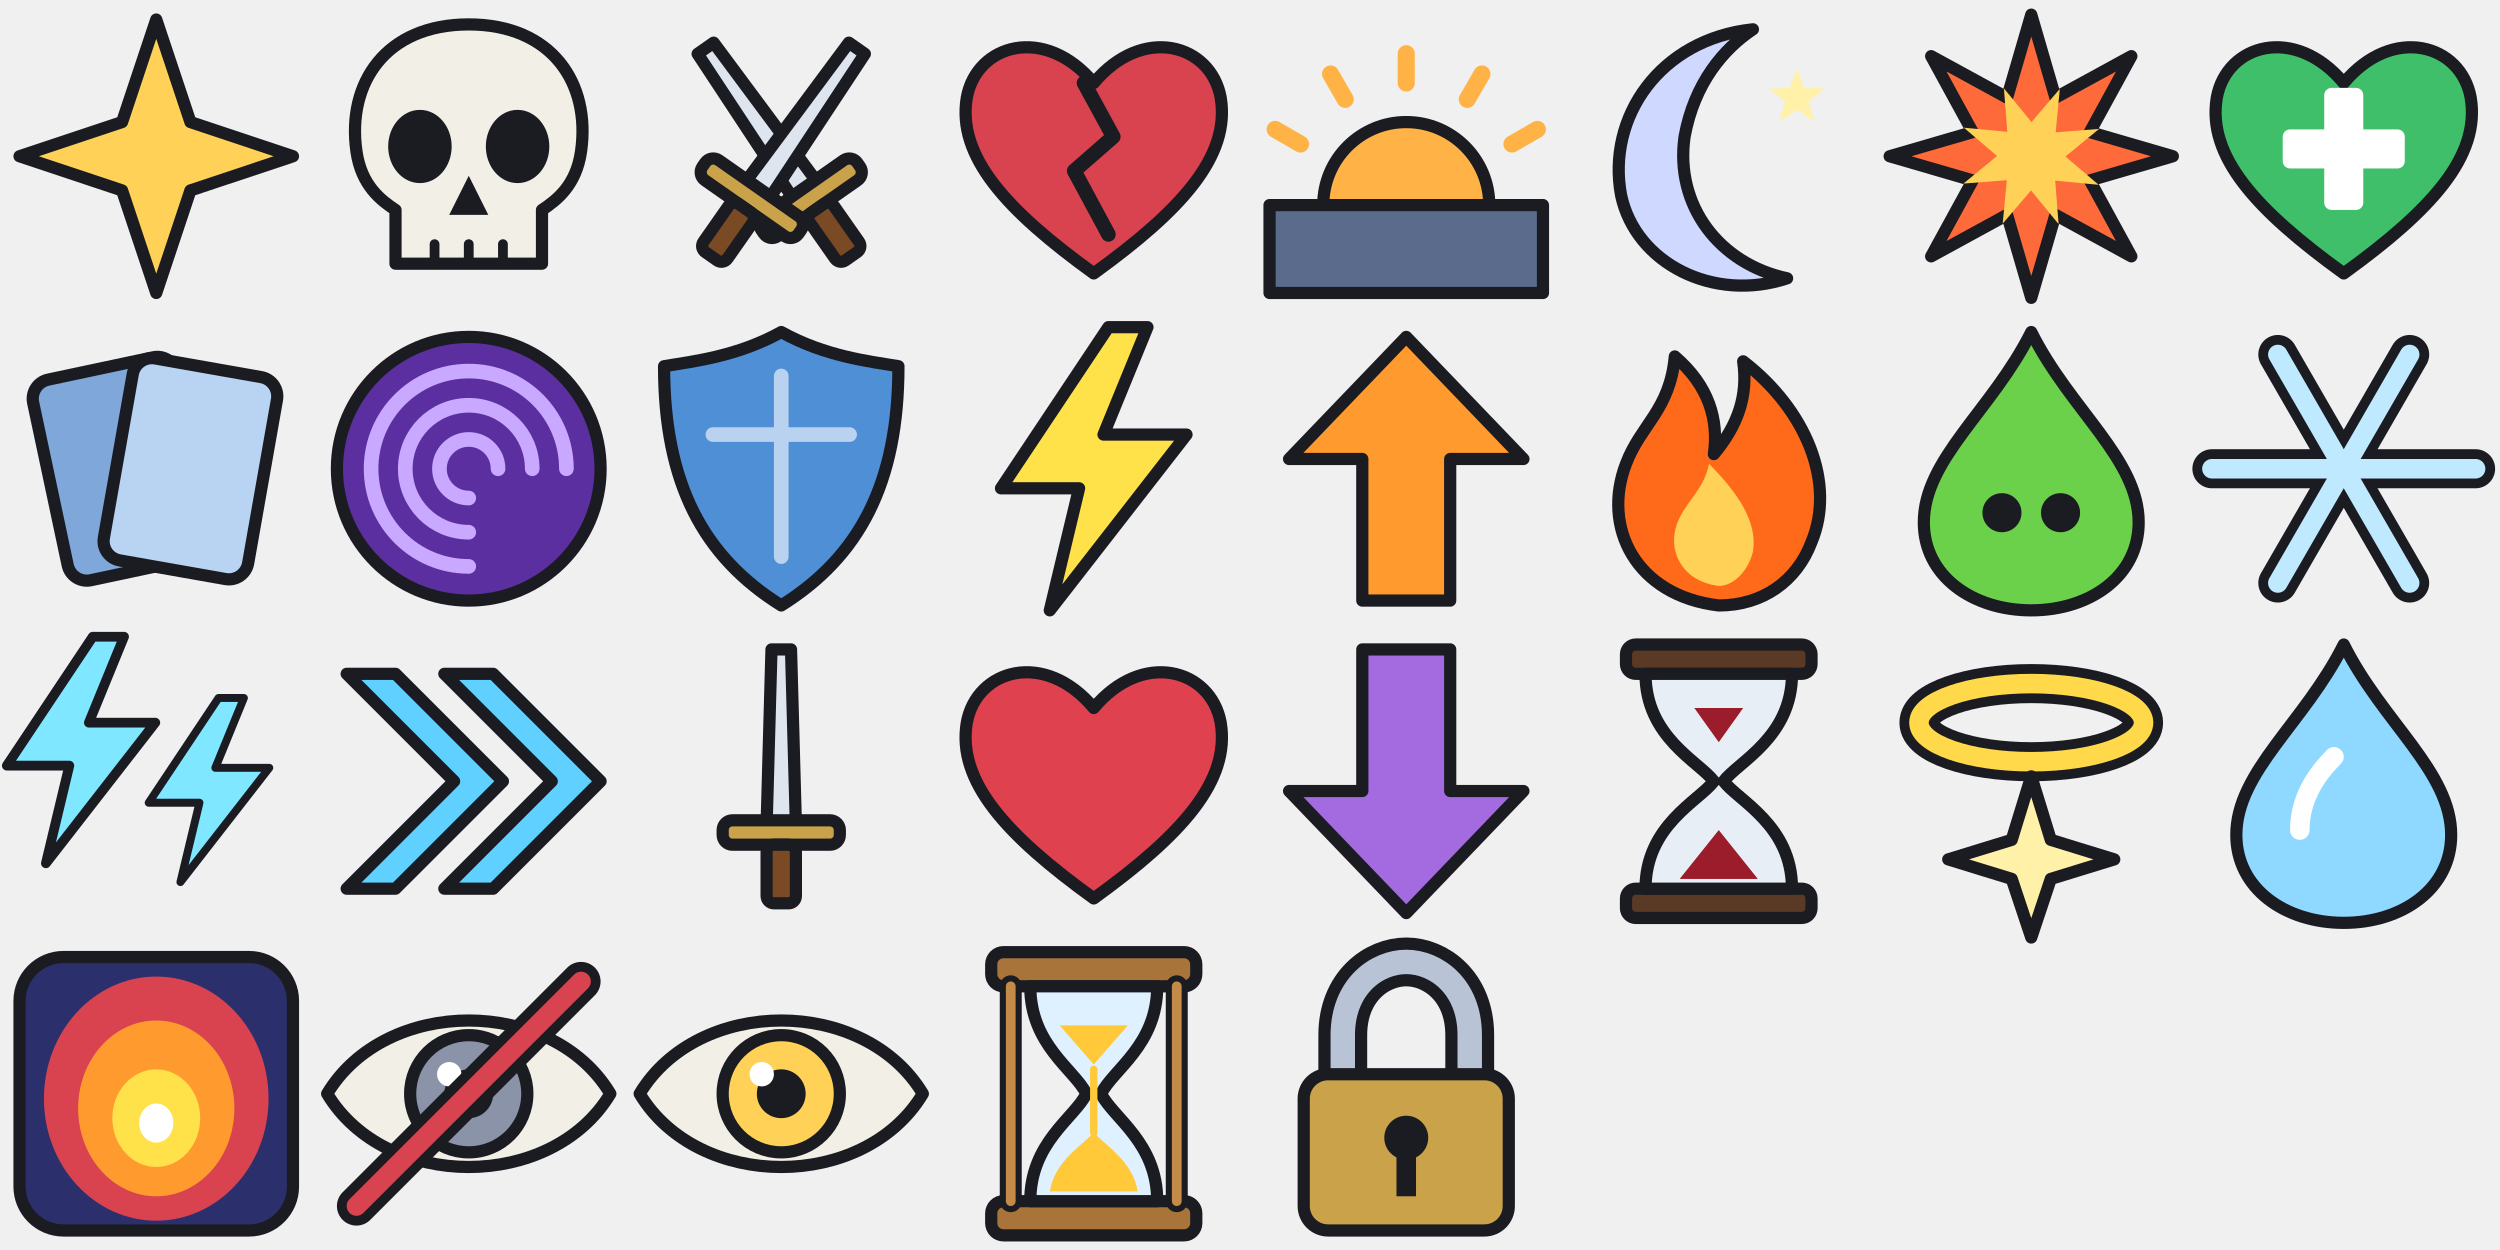
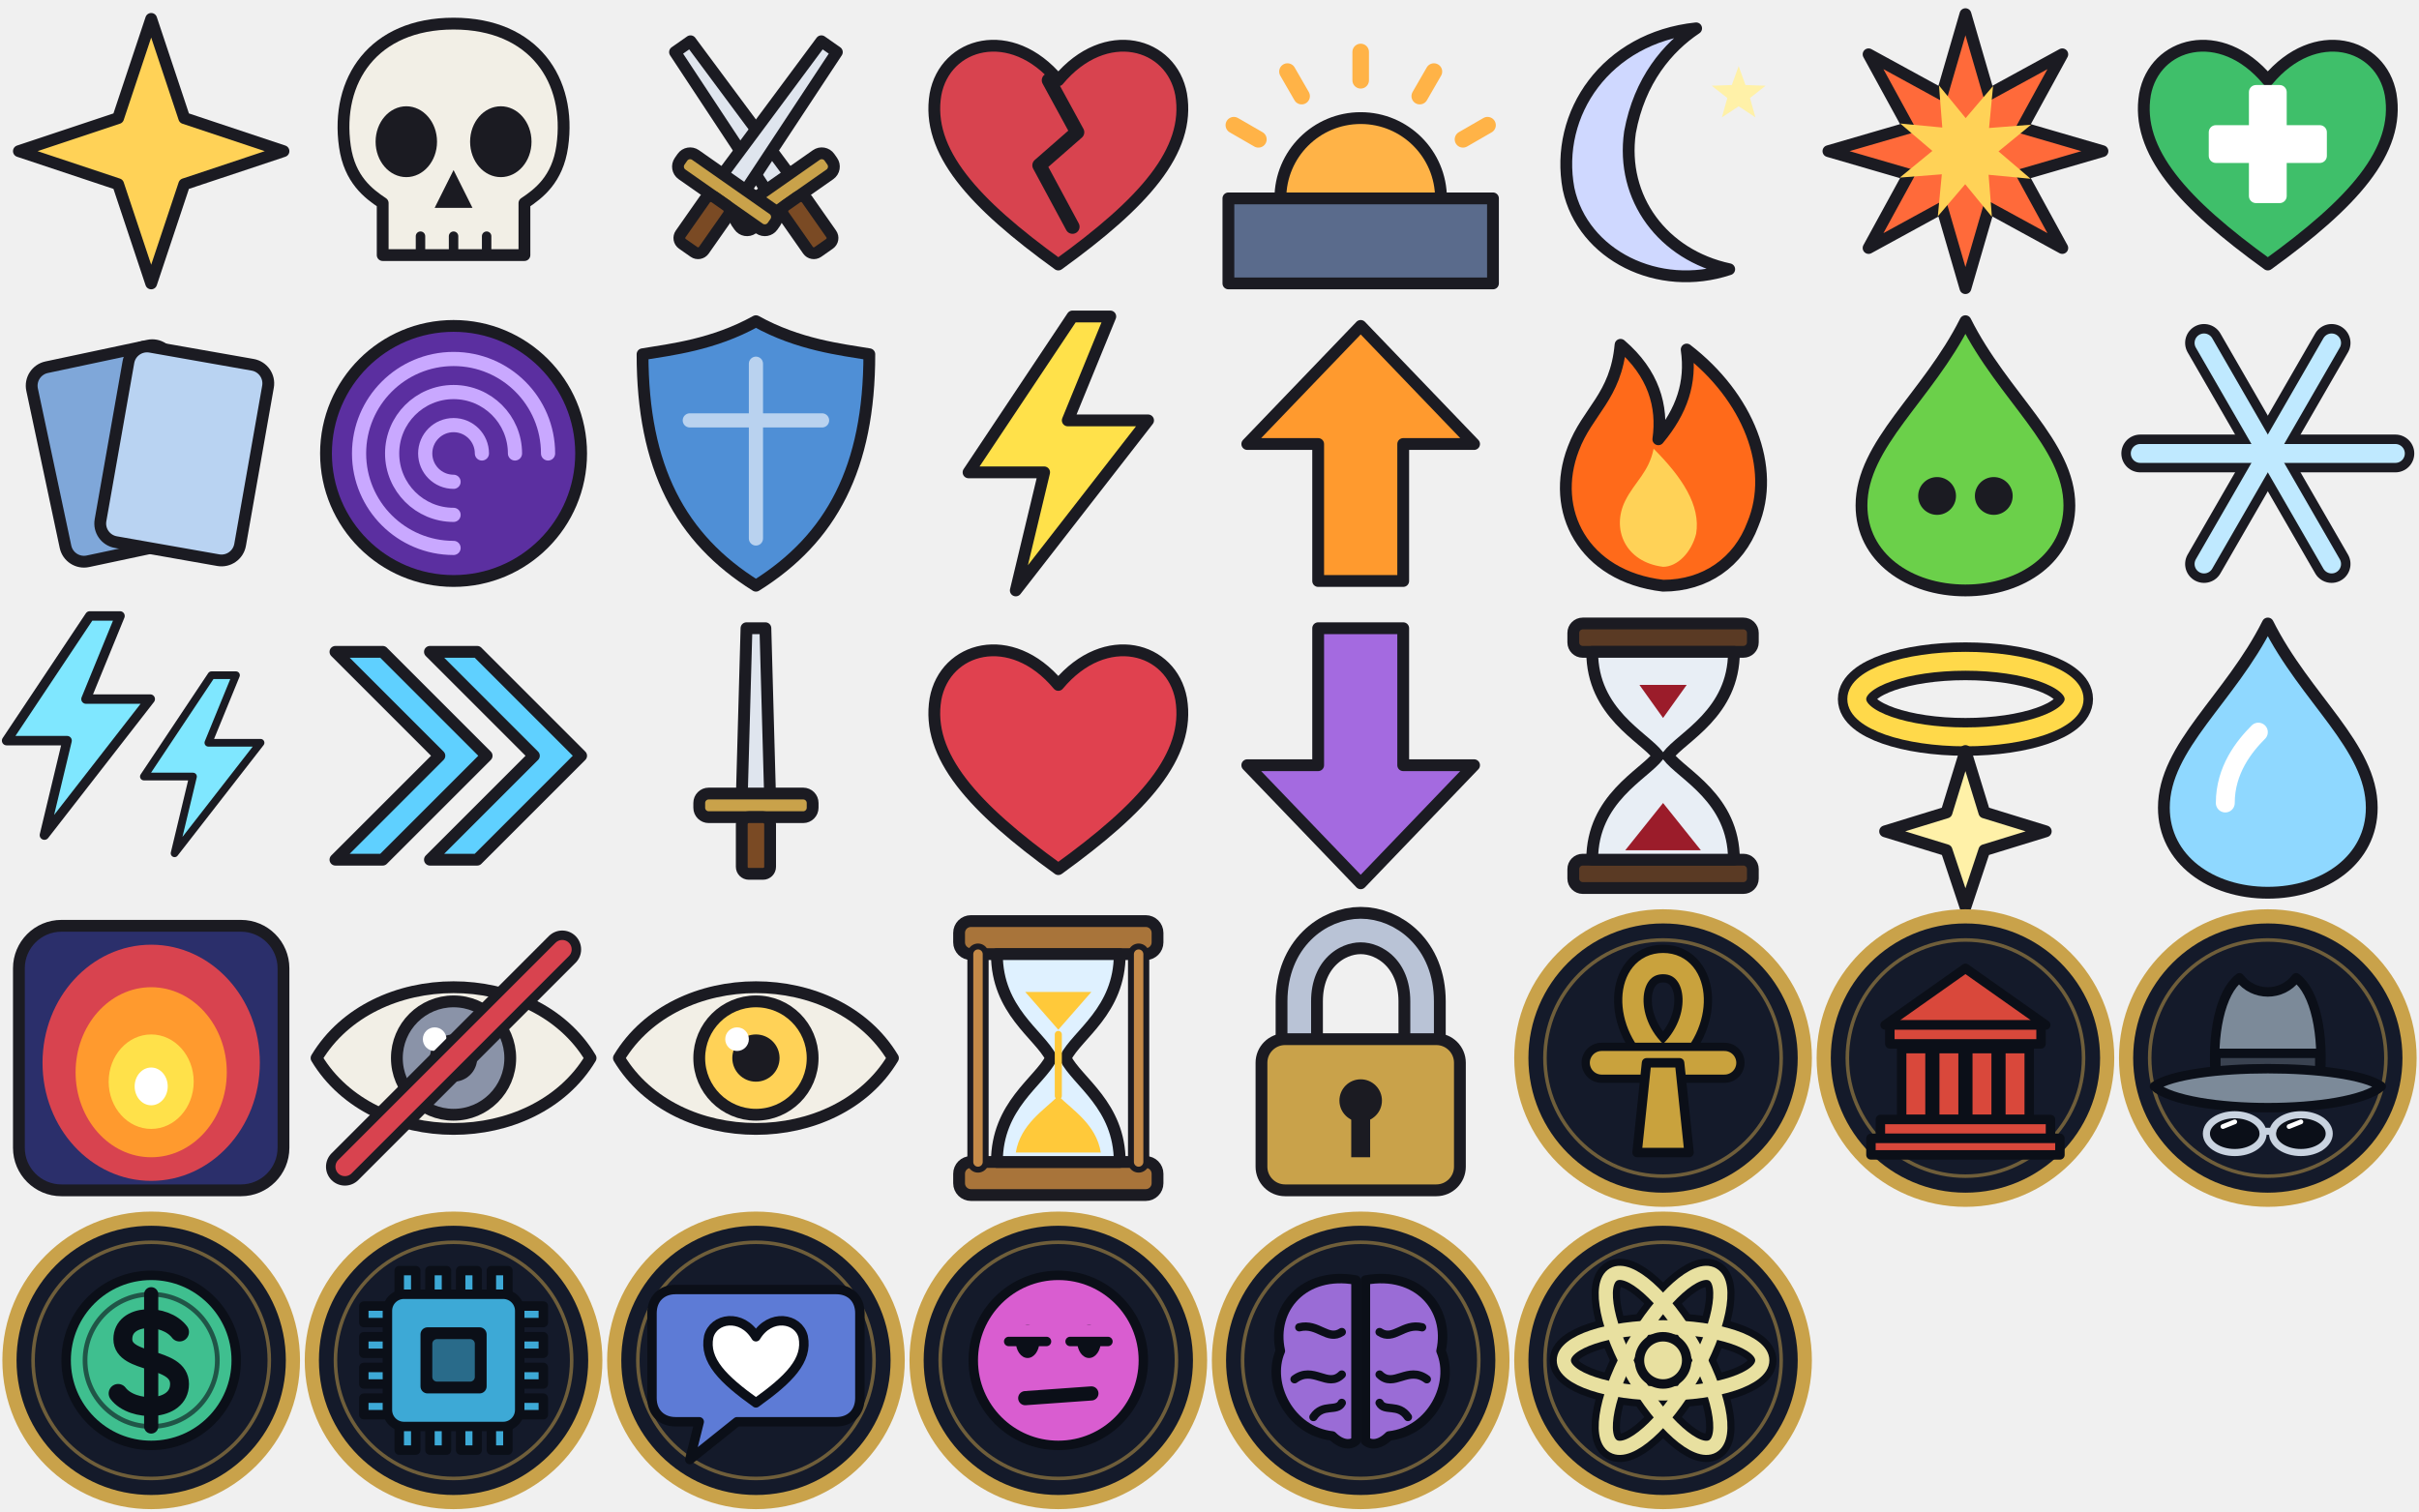
- <svg xmlns="http://www.w3.org/2000/svg" viewBox="0 0 1024 512" width="1024" height="512">
+ <svg xmlns="http://www.w3.org/2000/svg" viewBox="0 0 1024 640" width="1024" height="640">
  <g id="enter" transform="translate(0 0)">
    <polygon points="64.0,8.0 78.0,50.0 120.0,64.0 78.0,78.0 64.0,120.0 50.0,78.0 8.0,64.0 50.0,50.0" fill="#ffd257" stroke="#1b1b22" stroke-width="5" stroke-linejoin="round" />
  </g>
  <g id="death" transform="translate(128 0)">
    <path d="M64 10 C 30 10 14 34 18 62 C 20 76 28 82 34 86 L 34 108 L 94 108 L 94 86 C 100 82 108 76 110 62 C 114 34 98 10 64 10 Z" fill="#f2efe6" stroke="#1b1b22" stroke-width="5" stroke-linejoin="round" />
    <ellipse cx="44.0" cy="60.0" rx="13.0" ry="15.0" fill="#1b1b22" />
    <ellipse cx="84.0" cy="60.0" rx="13.0" ry="15.0" fill="#1b1b22" />
    <polygon points="64.0,72.0 56.0,88.0 72.0,88.0" fill="#1b1b22" />
    <path d="M50 100 L50 108 M64 100 L64 108 M78 100 L78 108" fill="none" stroke="#1b1b22" stroke-width="4" stroke-linecap="round" stroke-linejoin="round" />
  </g>
  <g id="attack" transform="translate(256 0)">
    <g transform="rotate(-35 64 64)" opacity="1">
      <polygon points="60.0,10.0 68.0,10.0 70.0,82.0 58.0,82.0" fill="#dfe5ee" stroke="#1b1b22" stroke-width="5" stroke-linejoin="round" />
      <rect x="40" y="80" width="48" height="10" fill="#c9a24a" rx="4" stroke="#1b1b22" stroke-width="5" stroke-linejoin="round" />
      <rect x="58" y="90" width="12" height="24" fill="#7a4a24" rx="3" stroke="#1b1b22" stroke-width="5" stroke-linejoin="round" />
    </g>
    <g transform="rotate(35 64 64)" opacity="1">
      <polygon points="60.0,10.0 68.0,10.0 70.0,82.0 58.0,82.0" fill="#dfe5ee" stroke="#1b1b22" stroke-width="5" stroke-linejoin="round" />
      <rect x="40" y="80" width="48" height="10" fill="#c9a24a" rx="4" stroke="#1b1b22" stroke-width="5" stroke-linejoin="round" />
      <rect x="58" y="90" width="12" height="24" fill="#7a4a24" rx="3" stroke="#1b1b22" stroke-width="5" stroke-linejoin="round" />
    </g>
  </g>
  <g id="hurt" transform="translate(384 0)">
    <path d="M64 112 C 28 86 8 64 12 40 C 16 18 44 10 64 34 C 84 10 112 18 116 40 C 120 64 100 86 64 112 Z" fill="#d8434f" stroke="#1b1b22" stroke-width="5" stroke-linejoin="round" />
    <path d="M60 34 L72 56 L56 70 L70 96" fill="none" stroke="#1b1b22" stroke-width="6" stroke-linecap="round" stroke-linejoin="round" />
  </g>
  <g id="dawn" transform="translate(512 0)">
    <circle cx="64.0" cy="84.0" r="34.0" fill="#ffb347" stroke="#1b1b22" stroke-width="5" stroke-linejoin="round" />
    <rect x="8" y="84" width="112" height="36" fill="#5a6b8c" stroke="#1b1b22" stroke-width="5" stroke-linejoin="round" />
    <path d="M107.3 59.0 L117.7 53.0" fill="none" stroke="#ffb347" stroke-width="7" stroke-linecap="round" stroke-linejoin="round" />
    <path d="M89.0 40.7 L95.0 30.3" fill="none" stroke="#ffb347" stroke-width="7" stroke-linecap="round" stroke-linejoin="round" />
    <path d="M64.0 34.0 L64.0 22.0" fill="none" stroke="#ffb347" stroke-width="7" stroke-linecap="round" stroke-linejoin="round" />
    <path d="M39.0 40.7 L33.0 30.3" fill="none" stroke="#ffb347" stroke-width="7" stroke-linecap="round" stroke-linejoin="round" />
    <path d="M20.7 59.0 L10.3 53.0" fill="none" stroke="#ffb347" stroke-width="7" stroke-linecap="round" stroke-linejoin="round" />
  </g>
  <g id="dusk" transform="translate(640 0)">
    <path d="M78 12 C 40 16 18 48 24 80 C 30 108 62 124 92 114 C 64 108 46 84 50 56 C 54 34 66 20 78 12 Z" fill="#cfd8ff" stroke="#1b1b22" stroke-width="5" stroke-linejoin="round" />
    <polygon points="96.0,28.0 98.9,36.0 107.4,36.3 100.8,41.5 103.1,49.7 96.0,45.0 88.9,49.7 91.2,41.5 84.6,36.3 93.1,36.0" fill="#fff1a8" />
  </g>
  <g id="damage" transform="translate(768 0)">
    <polygon points="64.0,6.0 73.9,40.0 105.0,23.0 88.0,54.1 122.0,64.0 88.0,73.9 105.0,105.0 73.9,88.0 64.0,122.0 54.1,88.0 23.0,105.0 40.0,73.9 6.0,64.0 40.0,54.1 23.0,23.0 54.1,40.0" fill="#ff6a3a" stroke="#1b1b22" stroke-width="5" stroke-linejoin="round" />
    <polygon points="75.7,36.4 74.0,54.2 91.8,52.8 78.0,64.1 91.6,75.7 73.8,74.0 75.2,91.8 63.9,78.0 52.3,91.6 54.0,73.8 36.2,75.2 50.0,63.9 36.4,52.3 54.2,54.0 52.8,36.2 64.1,50.0" fill="#ffd257" />
  </g>
  <g id="heal" transform="translate(896 0)">
    <path d="M64 112 C 28 86 8 64 12 40 C 16 18 44 10 64 34 C 84 10 112 18 116 40 C 120 64 100 86 64 112 Z" fill="#3fbf6a" stroke="#1b1b22" stroke-width="5" stroke-linejoin="round" />
    <rect x="56" y="36" width="16" height="50" fill="#ffffff" rx="3" />
    <rect x="39" y="53" width="50" height="16" fill="#ffffff" rx="3" />
  </g>
  <g id="draw" transform="translate(0 128)">
    <rect x="20" y="22" width="60" height="84" fill="#7fa7d9" rx="8" stroke="#1b1b22" stroke-width="5" stroke-linejoin="round" transform="rotate(-12 50 64)" />
    <rect x="48" y="22" width="60" height="84" fill="#b9d3f2" rx="8" stroke="#1b1b22" stroke-width="5" stroke-linejoin="round" transform="rotate(10 78 64)" />
  </g>
  <g id="summon" transform="translate(128 128)">
    <circle cx="64.0" cy="64.0" r="54.0" fill="#5b2fa0" stroke="#1b1b22" stroke-width="5" stroke-linejoin="round" />
    <path d="M64 64 m12 0 a12 12 0 1 0 -12 12" fill="none" stroke="#c9a8ff" stroke-width="6" stroke-linecap="round" stroke-linejoin="round" />
    <path d="M64 64 m26 0 a26 26 0 1 0 -26 26" fill="none" stroke="#c9a8ff" stroke-width="6" stroke-linecap="round" stroke-linejoin="round" />
    <path d="M64 64 m40 0 a40 40 0 1 0 -40 40" fill="none" stroke="#c9a8ff" stroke-width="6" stroke-linecap="round" stroke-linejoin="round" />
  </g>
  <g id="armor" transform="translate(256 128)">
    <path d="M64 8 C 82 18 100 20 112 22 C 112 70 96 100 64 120 C 32 100 16 70 16 22 C 28 20 46 18 64 8 Z" fill="#4f8fd6" stroke="#1b1b22" stroke-width="5" stroke-linejoin="round" />
    <path d="M64 26 L64 100 M36 50 L92 50" fill="none" stroke="#ffffff" stroke-width="6" stroke-linecap="round" stroke-linejoin="round" opacity="0.6" />
  </g>
  <g id="paralyze" transform="translate(384 128)">
    <polygon points="70.0,6.0 26.0,72.0 58.0,72.0 46.0,122.0 102.0,50.0 68.0,50.0 86.0,6.0" fill="#ffe14a" stroke="#1b1b22" stroke-width="5" stroke-linejoin="round" />
  </g>
  <g id="buff" transform="translate(512 128)">
    <polygon points="64.0,10.0 112.0,60.0 82.0,60.0 82.0,118.0 46.0,118.0 46.0,60.0 16.0,60.0" fill="#ff9a2e" stroke="#1b1b22" stroke-width="5" stroke-linejoin="round" />
  </g>
  <g id="burn" transform="translate(640 128)">
    <path d="M64 120 C 30 116 16 88 26 62 C 32 46 44 40 46 18 C 60 30 64 44 62 58 C 72 46 76 34 74 20 C 100 40 112 70 102 94 C 96 110 82 120 64 120 Z" fill="#ff6a1a" stroke="#1b1b22" stroke-width="5" stroke-linejoin="round" />
    <path d="M64 112 C 48 110 42 96 48 84 C 52 76 58 72 60 62 C 72 74 80 86 78 98 C 76 106 70 112 64 112 Z" fill="#ffd257" />
  </g>
  <g id="poison" transform="translate(768 128)">
    <path d="M64 8 C 80 40 108 60 108 86 C 108 108 88 122 64 122 C 40 122 20 108 20 86 C 20 60 48 40 64 8 Z" fill="#6bd04a" stroke="#1b1b22" stroke-width="5" stroke-linejoin="round" />
    <circle cx="52.0" cy="82.0" r="8.0" fill="#1b1b22" />
    <circle cx="76.0" cy="82.0" r="8.0" fill="#1b1b22" />
  </g>
  <g id="freeze" transform="translate(896 128)">
    <path d="M10.0 64.0 L118.0 64.0" fill="none" stroke="#1b1b22" stroke-width="16" stroke-linecap="round" stroke-linejoin="round" />
    <path d="M37.0 17.2 L91.0 110.8" fill="none" stroke="#1b1b22" stroke-width="16" stroke-linecap="round" stroke-linejoin="round" />
    <path d="M91.0 17.2 L37.0 110.8" fill="none" stroke="#1b1b22" stroke-width="16" stroke-linecap="round" stroke-linejoin="round" />
    <path d="M10.0 64.0 L118.0 64.0" fill="none" stroke="#bfe9ff" stroke-width="8" stroke-linecap="round" stroke-linejoin="round" />
    <path d="M37.0 17.2 L91.0 110.8" fill="none" stroke="#bfe9ff" stroke-width="8" stroke-linecap="round" stroke-linejoin="round" />
    <path d="M91.0 17.2 L37.0 110.8" fill="none" stroke="#bfe9ff" stroke-width="8" stroke-linecap="round" stroke-linejoin="round" />
  </g>
  <g id="chain" transform="translate(0 256)">
    <g transform="translate(-18 0) scale(0.8)" opacity="1">
      <polygon points="70.0,6.0 26.0,72.0 58.0,72.0 46.0,122.0 102.0,50.0 68.0,50.0 86.0,6.0" fill="#7fe7ff" stroke="#1b1b22" stroke-width="5" stroke-linejoin="round" />
    </g>
    <g transform="translate(44 26) scale(0.65)" opacity="1">
      <polygon points="70.0,6.0 26.0,72.0 58.0,72.0 46.0,122.0 102.0,50.0 68.0,50.0 86.0,6.0" fill="#7fe7ff" stroke="#1b1b22" stroke-width="5" stroke-linejoin="round" />
    </g>
  </g>
  <g id="speed" transform="translate(128 256)">
    <polygon points="14.0,20.0 58.0,64.0 14.0,108.0 34.0,108.0 78.0,64.0 34.0,20.0" fill="#5fd0ff" stroke="#1b1b22" stroke-width="5" stroke-linejoin="round" />
    <polygon points="54.0,20.0 98.0,64.0 54.0,108.0 74.0,108.0 118.0,64.0 74.0,20.0" fill="#5fd0ff" stroke="#1b1b22" stroke-width="5" stroke-linejoin="round" />
  </g>
  <g id="sword" transform="translate(256 256)">
    <g transform="rotate(0 64 64)" opacity="1">
      <polygon points="60.0,10.0 68.0,10.0 70.0,82.0 58.0,82.0" fill="#dfe5ee" stroke="#1b1b22" stroke-width="5" stroke-linejoin="round" />
      <rect x="40" y="80" width="48" height="10" fill="#c9a24a" rx="4" stroke="#1b1b22" stroke-width="5" stroke-linejoin="round" />
      <rect x="58" y="90" width="12" height="24" fill="#7a4a24" rx="3" stroke="#1b1b22" stroke-width="5" stroke-linejoin="round" />
    </g>
  </g>
  <g id="heart" transform="translate(384 256)">
    <path d="M64 112 C 28 86 8 64 12 40 C 16 18 44 10 64 34 C 84 10 112 18 116 40 C 120 64 100 86 64 112 Z" fill="#e0414f" stroke="#1b1b22" stroke-width="5" stroke-linejoin="round" />
  </g>
  <g id="debuff" transform="translate(512 256)">
    <polygon points="64.0,118.0 112.0,68.0 82.0,68.0 82.0,10.0 46.0,10.0 46.0,68.0 16.0,68.0" fill="#a46ae0" stroke="#1b1b22" stroke-width="5" stroke-linejoin="round" />
  </g>
  <g id="doom" transform="translate(640 256)">
    <rect x="26" y="8" width="76" height="12" fill="#5a3a24" rx="4" stroke="#1b1b22" stroke-width="5" stroke-linejoin="round" />
    <rect x="26" y="108" width="76" height="12" fill="#5a3a24" rx="4" stroke="#1b1b22" stroke-width="5" stroke-linejoin="round" />
    <path d="M34 20 L94 20 C 94 46 72 56 66 64 C 72 72 94 82 94 108 L34 108 C 34 82 56 72 62 64 C 56 56 34 46 34 20 Z" fill="#e8eef5" stroke="#1b1b22" stroke-width="5" stroke-linejoin="round" />
    <polygon points="48.0,104.0 80.0,104.0 64.0,84.0" fill="#9b1c2a" />
    <polygon points="54.0,34.0 74.0,34.0 64.0,48.0" fill="#9b1c2a" />
  </g>
  <g id="bless" transform="translate(768 256)">
    <ellipse cx="64.0" cy="40.0" rx="46.0" ry="16.0" fill="none" stroke="#1b1b22" stroke-width="16" />
    <ellipse cx="64.0" cy="40.0" rx="46.0" ry="16.0" fill="none" stroke="#ffd94a" stroke-width="8" />
    <polygon points="64.0,62.0 72.0,88.0 98.0,96.0 72.0,104.0 64.0,128.0 56.0,104.0 30.0,96.0 56.0,88.0" fill="#fff1a8" stroke="#1b1b22" stroke-width="5" stroke-linejoin="round" />
  </g>
  <g id="cleanse" transform="translate(896 256)">
    <path d="M64 8 C 80 40 108 60 108 86 C 108 108 88 122 64 122 C 40 122 20 108 20 86 C 20 60 48 40 64 8 Z" fill="#8fd8ff" stroke="#1b1b22" stroke-width="5" stroke-linejoin="round" />
    <path d="M46 84 C 46 70 54 60 60 54" fill="none" stroke="#ffffff" stroke-width="8" stroke-linecap="round" />
  </g>
  <g id="heat" transform="translate(0 384)">
    <rect x="8" y="8" width="112" height="112" fill="#2b2f6b" rx="18" stroke="#1b1b22" stroke-width="5" stroke-linejoin="round" />
    <ellipse cx="64.0" cy="66.0" rx="46.0" ry="50.0" fill="#d8434f" />
    <ellipse cx="64.0" cy="70.0" rx="32.0" ry="36.0" fill="#ff9a2e" />
    <ellipse cx="64.0" cy="74.0" rx="18.0" ry="20.0" fill="#ffe14a" />
    <ellipse cx="64.0" cy="76.0" rx="7.0" ry="8.0" fill="#ffffff" />
  </g>
  <g id="conceal" transform="translate(128 384)">
    <path d="M6 64 C 30 24 98 24 122 64 C 98 104 30 104 6 64 Z" fill="#f2efe6" stroke="#1b1b22" stroke-width="5" stroke-linejoin="round" />
    <circle cx="64.0" cy="64.0" r="24.0" fill="#8a93a8" stroke="#1b1b22" stroke-width="5" stroke-linejoin="round" />
    <circle cx="64.0" cy="64.0" r="10.0" fill="#1b1b22" />
    <circle cx="56.0" cy="56.0" r="5.0" fill="#ffffff" />
    <path d="M18 110 L110 18" fill="none" stroke="#1b1b22" stroke-width="16" stroke-linecap="round" stroke-linejoin="round" />
    <path d="M18 110 L110 18" fill="none" stroke="#d8434f" stroke-width="8" stroke-linecap="round" stroke-linejoin="round" />
  </g>
  <g id="reveal" transform="translate(256 384)">
    <path d="M6 64 C 30 24 98 24 122 64 C 98 104 30 104 6 64 Z" fill="#f2efe6" stroke="#1b1b22" stroke-width="5" stroke-linejoin="round" />
    <circle cx="64.0" cy="64.0" r="24.0" fill="#ffd257" stroke="#1b1b22" stroke-width="5" stroke-linejoin="round" />
    <circle cx="64.0" cy="64.0" r="10.0" fill="#1b1b22" />
    <circle cx="56.0" cy="56.0" r="5.0" fill="#ffffff" />
  </g>
  <g id="days" transform="translate(384 384)">
    <rect x="22" y="6" width="84" height="14" fill="#a8743a" rx="5" stroke="#1b1b22" stroke-width="5" stroke-linejoin="round" />
    <rect x="22" y="108" width="84" height="14" fill="#a8743a" rx="5" stroke="#1b1b22" stroke-width="5" stroke-linejoin="round" />
    <path d="M30 20 L30 108" fill="none" stroke="#1b1b22" stroke-width="9" stroke-linecap="round" stroke-linejoin="round" />
    <path d="M98 20 L98 108" fill="none" stroke="#1b1b22" stroke-width="9" stroke-linecap="round" stroke-linejoin="round" />
    <path d="M30 20 L30 108" fill="none" stroke="#c48a48" stroke-width="4" stroke-linecap="round" stroke-linejoin="round" />
    <path d="M98 20 L98 108" fill="none" stroke="#c48a48" stroke-width="4" stroke-linecap="round" stroke-linejoin="round" />
    <path d="M38 20 L90 20 C 90 44 72 54 67 64 C 72 74 90 84 90 108 L38 108 C 38 84 56 74 61 64 C 56 54 38 44 38 20 Z" fill="#dff1ff" stroke="#1b1b22" stroke-width="5" stroke-linejoin="round" />
    <path d="M46 104 L82 104 C 80 92 70 86 64 80 C 58 86 48 92 46 104 Z" fill="#ffc93a" />
    <polygon points="50.0,36.0 78.0,36.0 64.0,52.0" fill="#ffc93a" />
    <path d="M64 54 L64 80" fill="none" stroke="#ffc93a" stroke-width="3" stroke-linecap="round" stroke-linejoin="round" />
  </g>
  <g id="encrypt" transform="translate(512 384)">
    <path d="M38 58 L38 40 C 38 20 52 10 64 10 C 76 10 90 20 90 40 L90 58" fill="none" stroke="#1b1b22" stroke-width="20" />
    <path d="M38 58 L38 40 C 38 20 52 10 64 10 C 76 10 90 20 90 40 L90 58" fill="none" stroke="#b9c3d6" stroke-width="10" />
    <rect x="22" y="56" width="84" height="64" fill="#c9a24a" rx="10" stroke="#1b1b22" stroke-width="5" stroke-linejoin="round" />
    <circle cx="64.0" cy="82.0" r="9.0" fill="#1b1b22" />
    <rect x="60" y="86" width="8" height="20" fill="#1b1b22" />
  </g>
+   <g id="faction_myth" transform="translate(640 384)">
+     <circle cx="64.0" cy="64.0" r="60.0" fill="#141a2a" stroke="#c9a24a" stroke-width="6" />
+     <circle cx="64.0" cy="64.0" r="50.0" fill="none" stroke="#c9a24a" stroke-width="1.5" opacity="0.5" />
+     <path d="M64 64 C 46 50 48 24 64 24 C 80 24 82 50 64 64 Z" fill="none" stroke="#0b0f18" stroke-width="16" stroke-linecap="round" stroke-linejoin="round" />
+     <path d="M64 64 C 46 50 48 24 64 24 C 80 24 82 50 64 64 Z" fill="none" stroke="#c9a23d" stroke-width="9" stroke-linecap="round" stroke-linejoin="round" />
+     <path d="M38 66 L90 66" fill="none" stroke="#0b0f18" stroke-width="17" stroke-linecap="round" stroke-linejoin="round" />
+     <path d="M38 66 L90 66" fill="none" stroke="#c9a23d" stroke-width="10" stroke-linecap="round" stroke-linejoin="round" />
+     <polygon points="57.0,66.0 71.0,66.0 75.0,104.0 53.0,104.0" fill="#c9a23d" stroke="#0b0f18" stroke-width="4" stroke-linejoin="round" />
+   </g>
+   <g id="faction_statecraft" transform="translate(768 384)">
+     <circle cx="64.0" cy="64.0" r="60.0" fill="#141a2a" stroke="#c9a24a" stroke-width="6" />
+     <circle cx="64.0" cy="64.0" r="50.0" fill="none" stroke="#c9a24a" stroke-width="1.5" opacity="0.5" />
+     <polygon points="30.0,50.0 64.0,26.0 98.0,50.0" fill="#d9483b" stroke="#0b0f18" stroke-width="4" stroke-linejoin="round" />
+     <rect x="32" y="50" width="64" height="8" fill="#d9483b" stroke="#0b0f18" stroke-width="4" stroke-linejoin="round" />
+     <rect x="37" y="60" width="12" height="30" fill="#d9483b" stroke="#0b0f18" stroke-width="4" stroke-linejoin="round" />
+     <rect x="51" y="60" width="12" height="30" fill="#d9483b" stroke="#0b0f18" stroke-width="4" stroke-linejoin="round" />
+     <rect x="65" y="60" width="12" height="30" fill="#d9483b" stroke="#0b0f18" stroke-width="4" stroke-linejoin="round" />
+     <rect x="79" y="60" width="12" height="30" fill="#d9483b" stroke="#0b0f18" stroke-width="4" stroke-linejoin="round" />
+     <rect x="28" y="90" width="72" height="8" fill="#d9483b" stroke="#0b0f18" stroke-width="4" stroke-linejoin="round" />
+     <rect x="24" y="98" width="80" height="7" fill="#d9483b" stroke="#0b0f18" stroke-width="4" stroke-linejoin="round" />
+   </g>
+   <g id="faction_shadowops" transform="translate(896 384)">
+     <circle cx="64.0" cy="64.0" r="60.0" fill="#141a2a" stroke="#c9a24a" stroke-width="6" />
+     <circle cx="64.0" cy="64.0" r="50.0" fill="none" stroke="#c9a24a" stroke-width="1.5" opacity="0.5" />
+     <path d="M42 74 C 40 54 44 36 52 30 C 58 38 70 38 76 30 C 84 36 88 54 86 74 Z" fill="#7c8a99" stroke="#0b0f18" stroke-width="4" stroke-linejoin="round" />
+     <rect x="42" y="62" width="44" height="10" fill="#3a4250" stroke="#0b0f18" stroke-width="4" stroke-linejoin="round" />
+     <path d="M16 76 C 30 66 98 66 112 76 C 98 88 30 88 16 76 Z" fill="#7c8a99" stroke="#0b0f18" stroke-width="4" stroke-linejoin="round" />
+     <ellipse cx="50.0" cy="96.0" rx="12.0" ry="8.0" fill="#0b0f18" stroke="#c9d3e0" stroke-width="3" />
+     <ellipse cx="78.0" cy="96.0" rx="12.0" ry="8.0" fill="#0b0f18" stroke="#c9d3e0" stroke-width="3" />
+     <path d="M62 95 L66 95" fill="none" stroke="#c9d3e0" stroke-width="3" stroke-linecap="round" stroke-linejoin="round" />
+     <path d="M45 93 L50 91" fill="none" stroke="#ffffff" stroke-width="2" stroke-linecap="round" stroke-linejoin="round" />
+     <path d="M73 93 L78 91" fill="none" stroke="#ffffff" stroke-width="2" stroke-linecap="round" stroke-linejoin="round" />
+   </g>
+   <g id="faction_corporate" transform="translate(0 512)">
+     <circle cx="64.0" cy="64.0" r="60.0" fill="#141a2a" stroke="#c9a24a" stroke-width="6" />
+     <circle cx="64.0" cy="64.0" r="50.0" fill="none" stroke="#c9a24a" stroke-width="1.5" opacity="0.5" />
+     <circle cx="64.0" cy="64.0" r="36.0" fill="#3fbf8f" stroke="#0b0f18" stroke-width="4" stroke-linejoin="round" />
+     <circle cx="64.0" cy="64.0" r="28.0" fill="none" stroke="#0b0f18" stroke-width="2" opacity="0.6" />
+     <path d="M76 52 C 70 44 52 44 52 55 C 52 66 76 62 76 74 C 76 86 56 86 50 78" fill="none" stroke="#0b0f18" stroke-width="8" stroke-linecap="round" stroke-linejoin="round" />
+     <path d="M64 36 L64 92" fill="none" stroke="#0b0f18" stroke-width="6" stroke-linecap="round" stroke-linejoin="round" />
+   </g>
+   <g id="faction_tech" transform="translate(128 512)">
+     <circle cx="64.0" cy="64.0" r="60.0" fill="#141a2a" stroke="#c9a24a" stroke-width="6" />
+     <circle cx="64.0" cy="64.0" r="50.0" fill="none" stroke="#c9a24a" stroke-width="1.5" opacity="0.5" />
+     <rect x="41" y="26" width="7" height="14" fill="#3da9d6" stroke="#0b0f18" stroke-width="4" stroke-linejoin="round" />
+     <rect x="41" y="88" width="7" height="14" fill="#3da9d6" stroke="#0b0f18" stroke-width="4" stroke-linejoin="round" />
+     <rect x="26" y="41" width="14" height="7" fill="#3da9d6" stroke="#0b0f18" stroke-width="4" stroke-linejoin="round" />
+     <rect x="88" y="41" width="14" height="7" fill="#3da9d6" stroke="#0b0f18" stroke-width="4" stroke-linejoin="round" />
+     <rect x="54" y="26" width="7" height="14" fill="#3da9d6" stroke="#0b0f18" stroke-width="4" stroke-linejoin="round" />
+     <rect x="54" y="88" width="7" height="14" fill="#3da9d6" stroke="#0b0f18" stroke-width="4" stroke-linejoin="round" />
+     <rect x="26" y="54" width="14" height="7" fill="#3da9d6" stroke="#0b0f18" stroke-width="4" stroke-linejoin="round" />
+     <rect x="88" y="54" width="14" height="7" fill="#3da9d6" stroke="#0b0f18" stroke-width="4" stroke-linejoin="round" />
+     <rect x="67" y="26" width="7" height="14" fill="#3da9d6" stroke="#0b0f18" stroke-width="4" stroke-linejoin="round" />
+     <rect x="67" y="88" width="7" height="14" fill="#3da9d6" stroke="#0b0f18" stroke-width="4" stroke-linejoin="round" />
+     <rect x="26" y="67" width="14" height="7" fill="#3da9d6" stroke="#0b0f18" stroke-width="4" stroke-linejoin="round" />
+     <rect x="88" y="67" width="14" height="7" fill="#3da9d6" stroke="#0b0f18" stroke-width="4" stroke-linejoin="round" />
+     <rect x="80" y="26" width="7" height="14" fill="#3da9d6" stroke="#0b0f18" stroke-width="4" stroke-linejoin="round" />
+     <rect x="80" y="88" width="7" height="14" fill="#3da9d6" stroke="#0b0f18" stroke-width="4" stroke-linejoin="round" />
+     <rect x="26" y="80" width="14" height="7" fill="#3da9d6" stroke="#0b0f18" stroke-width="4" stroke-linejoin="round" />
+     <rect x="88" y="80" width="14" height="7" fill="#3da9d6" stroke="#0b0f18" stroke-width="4" stroke-linejoin="round" />
+     <rect x="36" y="36" width="56" height="56" fill="#3da9d6" rx="7" stroke="#0b0f18" stroke-width="4" stroke-linejoin="round" />
+     <rect x="50" y="50" width="28" height="28" fill="#0b0f18" rx="3" />
+     <rect x="55" y="55" width="18" height="18" fill="#3da9d6" rx="2" opacity="0.6" />
+   </g>
+   <g id="faction_digitalsociety" transform="translate(256 512)">
+     <circle cx="64.0" cy="64.0" r="60.0" fill="#141a2a" stroke="#c9a24a" stroke-width="6" />
+     <circle cx="64.0" cy="64.0" r="50.0" fill="none" stroke="#c9a24a" stroke-width="1.5" opacity="0.5" />
+     <path d="M30 34 L98 34 C 104 34 108 38 108 44 L108 80 C 108 86 104 90 98 90 L56 90 L36 106 L40 90 L30 90 C 24 90 20 86 20 80 L20 44 C 20 38 24 34 30 34 Z" fill="#5d7bd6" stroke="#0b0f18" stroke-width="4" stroke-linejoin="round" />
+     <path d="M64 82 C 50 72 42 64 44 54 C 46 46 58 44 64 54 C 70 44 82 46 84 54 C 86 64 78 72 64 82 Z" fill="#ffffff" stroke="#0b0f18" stroke-width="4" stroke-linejoin="round" />
+   </g>
+   <g id="faction_zeitgeist" transform="translate(384 512)">
+     <circle cx="64.0" cy="64.0" r="60.0" fill="#141a2a" stroke="#c9a24a" stroke-width="6" />
+     <circle cx="64.0" cy="64.0" r="50.0" fill="none" stroke="#c9a24a" stroke-width="1.5" opacity="0.5" />
+     <circle cx="64.0" cy="64.0" r="36.0" fill="#d95dd0" stroke="#0b0f18" stroke-width="4" stroke-linejoin="round" />
+     <ellipse cx="51.0" cy="56.0" rx="5.0" ry="7.0" fill="#0b0f18" />
+     <ellipse cx="77.0" cy="56.0" rx="5.0" ry="7.0" fill="#0b0f18" />
+     <path d="M44 49 L58 49 L58 56 L44 56 Z M70 49 L84 49 L84 56 L70 56 Z" fill="#d95dd0" />
+     <path d="M43 56 L59 56 M69 56 L85 56" fill="none" stroke="#0b0f18" stroke-width="4" stroke-linecap="round" stroke-linejoin="round" />
+     <path d="M50 80 L78 78" fill="none" stroke="#0b0f18" stroke-width="6" stroke-linecap="round" stroke-linejoin="round" />
+   </g>
+   <g id="faction_mind" transform="translate(512 512)">
+     <circle cx="64.0" cy="64.0" r="60.0" fill="#141a2a" stroke="#c9a24a" stroke-width="6" />
+     <circle cx="64.0" cy="64.0" r="50.0" fill="none" stroke="#c9a24a" stroke-width="1.5" opacity="0.5" />
+     <path d="M62 30 C 40 26 26 42 30 60 C 24 74 34 94 52 96 C 56 100 60 100 62 98 Z" fill="#9a6cd6" stroke="#0b0f18" stroke-width="4" stroke-linejoin="round" />
+     <path d="M66 30 C 88 26 102 42 98 60 C 104 74 94 94 76 96 C 72 100 68 100 66 98 Z" fill="#9a6cd6" stroke="#0b0f18" stroke-width="4" stroke-linejoin="round" />
+     <path d="M38 50 C 46 48 50 56 56 52" fill="none" stroke="#0b0f18" stroke-width="3.5" stroke-linecap="round" stroke-linejoin="round" />
+     <path d="M36 72 C 44 66 50 76 56 70" fill="none" stroke="#0b0f18" stroke-width="3.5" stroke-linecap="round" stroke-linejoin="round" />
+     <path d="M44 88 C 48 82 54 86 56 82" fill="none" stroke="#0b0f18" stroke-width="3.5" stroke-linecap="round" stroke-linejoin="round" />
+     <path d="M90 50 C 82 48 78 56 72 52" fill="none" stroke="#0b0f18" stroke-width="3.5" stroke-linecap="round" stroke-linejoin="round" />
+     <path d="M92 72 C 84 66 78 76 72 70" fill="none" stroke="#0b0f18" stroke-width="3.5" stroke-linecap="round" stroke-linejoin="round" />
+     <path d="M84 88 C 80 82 74 86 72 82" fill="none" stroke="#0b0f18" stroke-width="3.5" stroke-linecap="round" stroke-linejoin="round" />
+   </g>
+   <g id="faction_utopia" transform="translate(640 512)">
+     <circle cx="64.0" cy="64.0" r="60.0" fill="#141a2a" stroke="#c9a24a" stroke-width="6" />
+     <circle cx="64.0" cy="64.0" r="50.0" fill="none" stroke="#c9a24a" stroke-width="1.5" opacity="0.5" />
+     <ellipse cx="64.0" cy="64.0" rx="42.0" ry="14.0" fill="none" stroke="#0b0f18" stroke-width="12" transform="rotate(0 64 64)" />
+     <ellipse cx="64.0" cy="64.0" rx="42.0" ry="14.0" fill="none" stroke="#0b0f18" stroke-width="12" transform="rotate(60 64 64)" />
+     <ellipse cx="64.0" cy="64.0" rx="42.0" ry="14.0" fill="none" stroke="#0b0f18" stroke-width="12" transform="rotate(120 64 64)" />
+     <ellipse cx="64.0" cy="64.0" rx="42.0" ry="14.0" fill="none" stroke="#e8e0a0" stroke-width="6" transform="rotate(0 64 64)" />
+     <ellipse cx="64.0" cy="64.0" rx="42.0" ry="14.0" fill="none" stroke="#e8e0a0" stroke-width="6" transform="rotate(60 64 64)" />
+     <ellipse cx="64.0" cy="64.0" rx="42.0" ry="14.0" fill="none" stroke="#e8e0a0" stroke-width="6" transform="rotate(120 64 64)" />
+     <circle cx="64.0" cy="64.0" r="10.0" fill="#e8e0a0" stroke="#0b0f18" stroke-width="4" stroke-linejoin="round" />
+   </g>
</svg>
